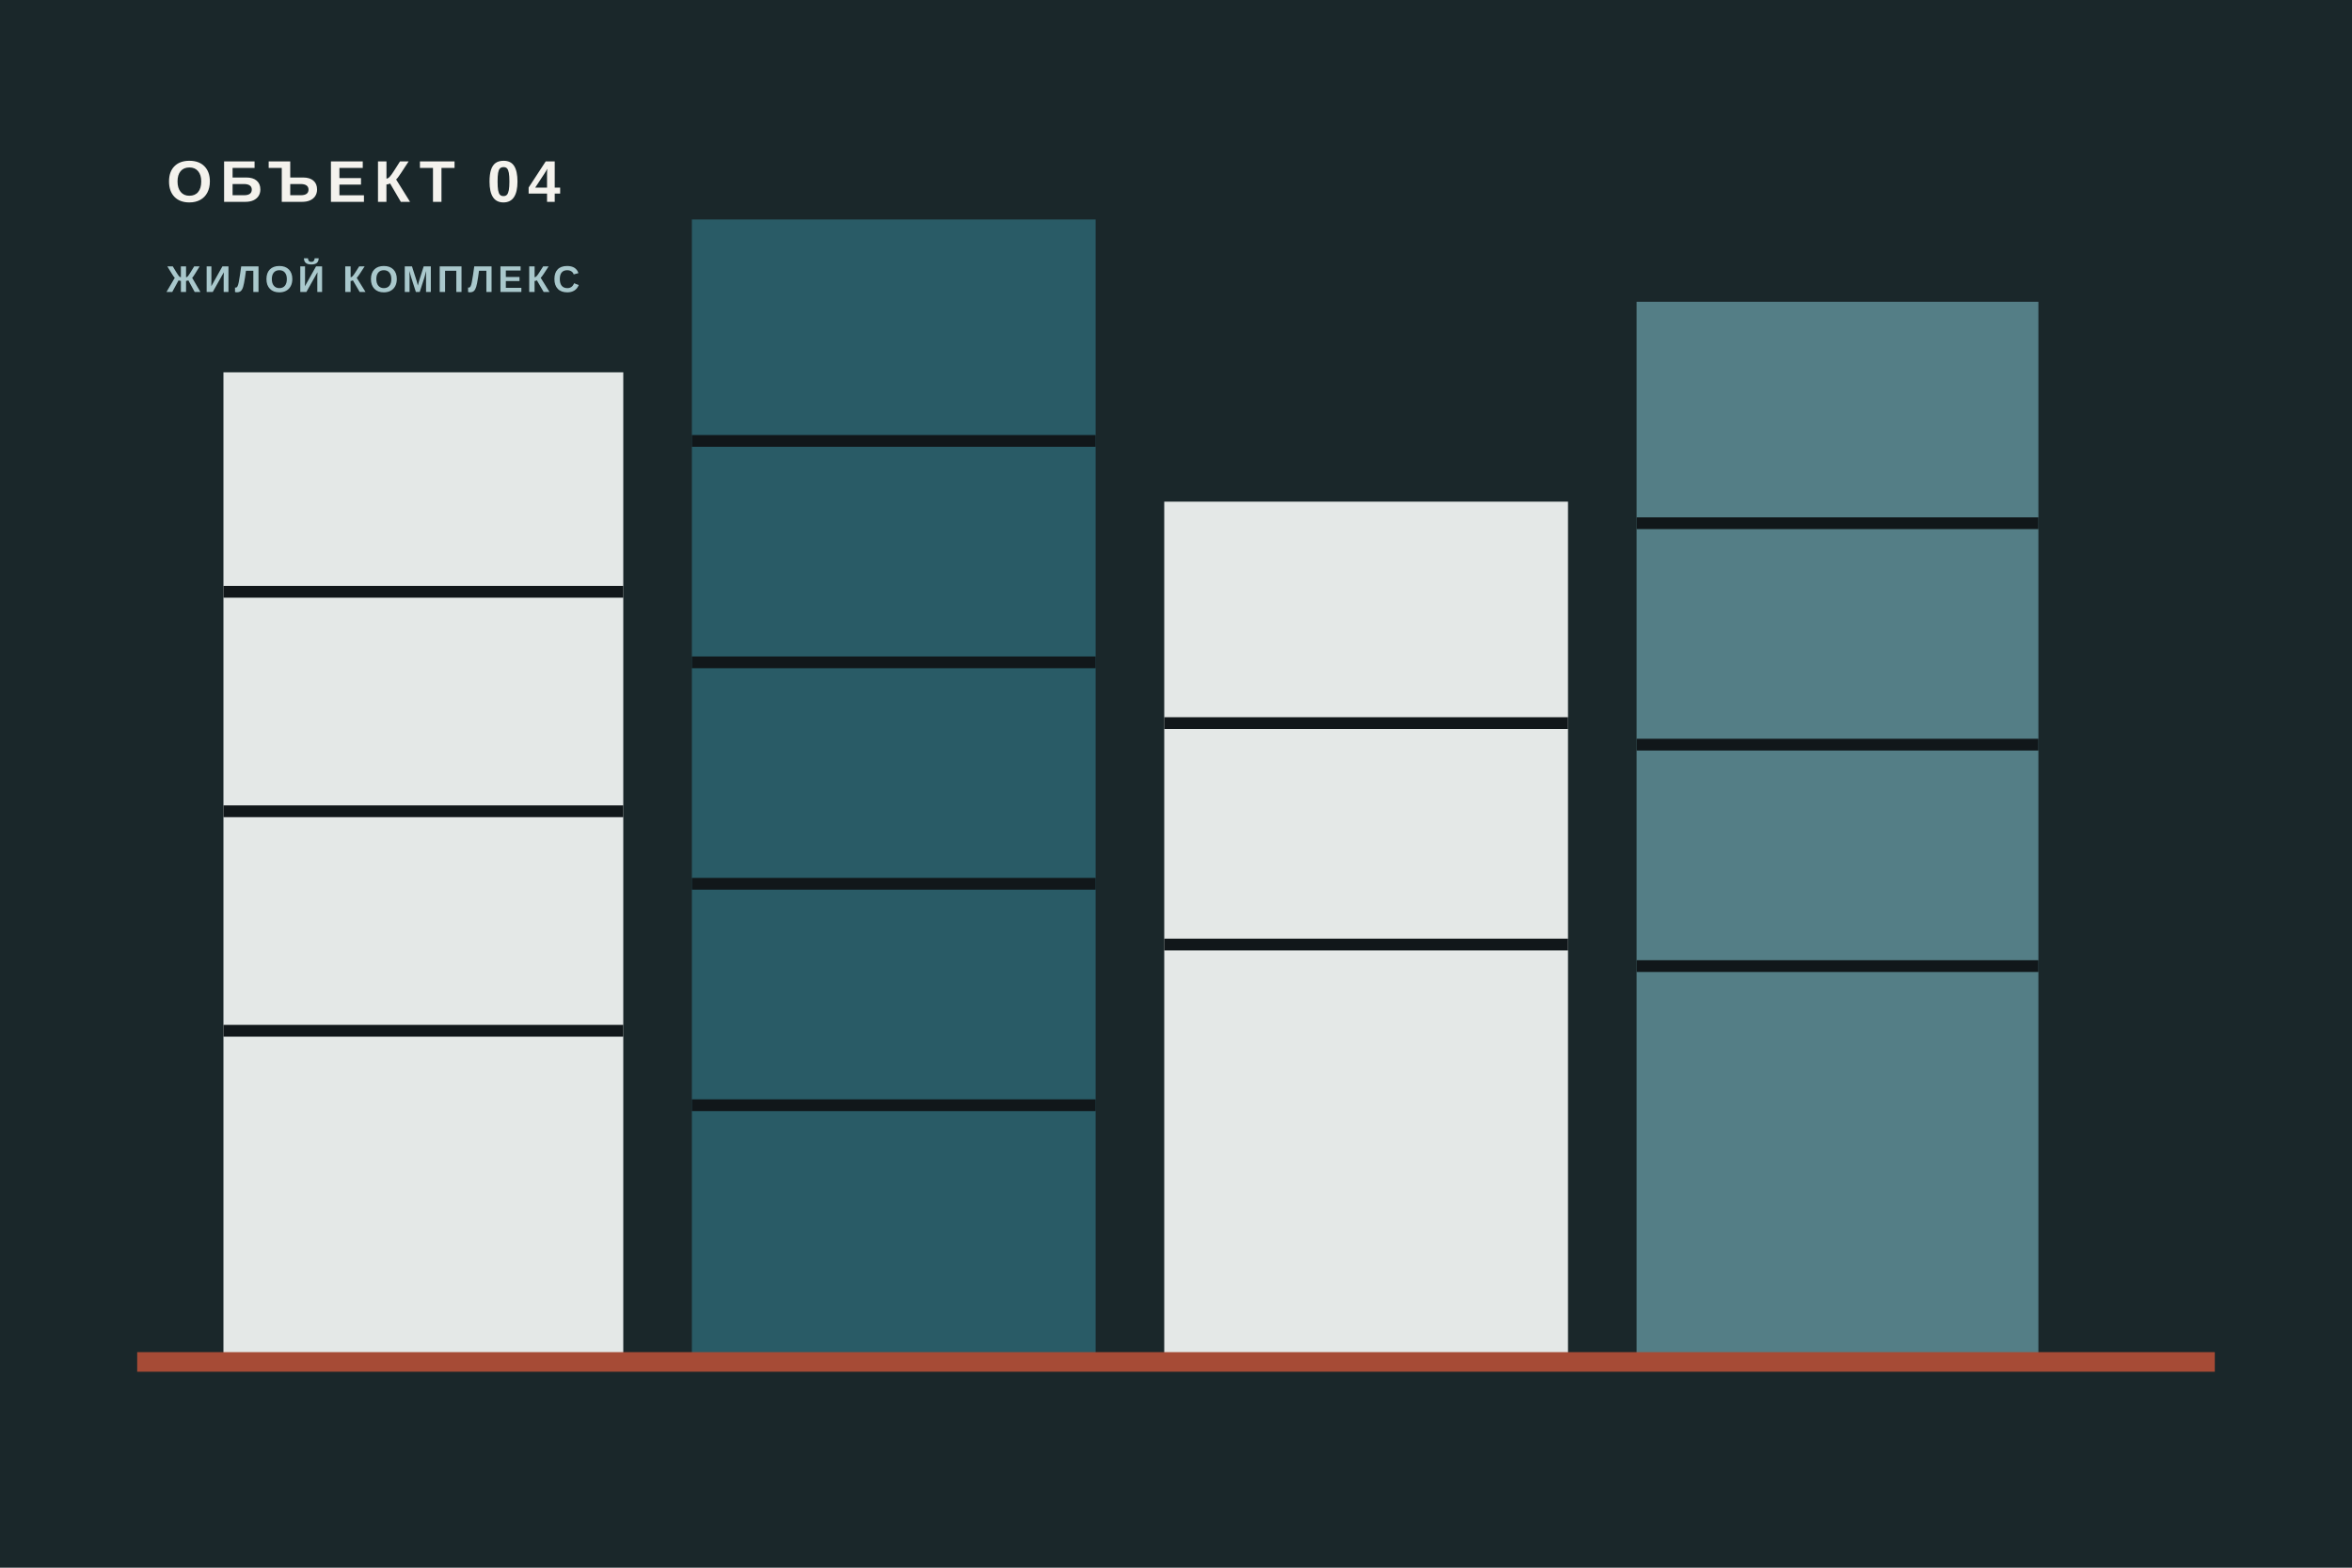
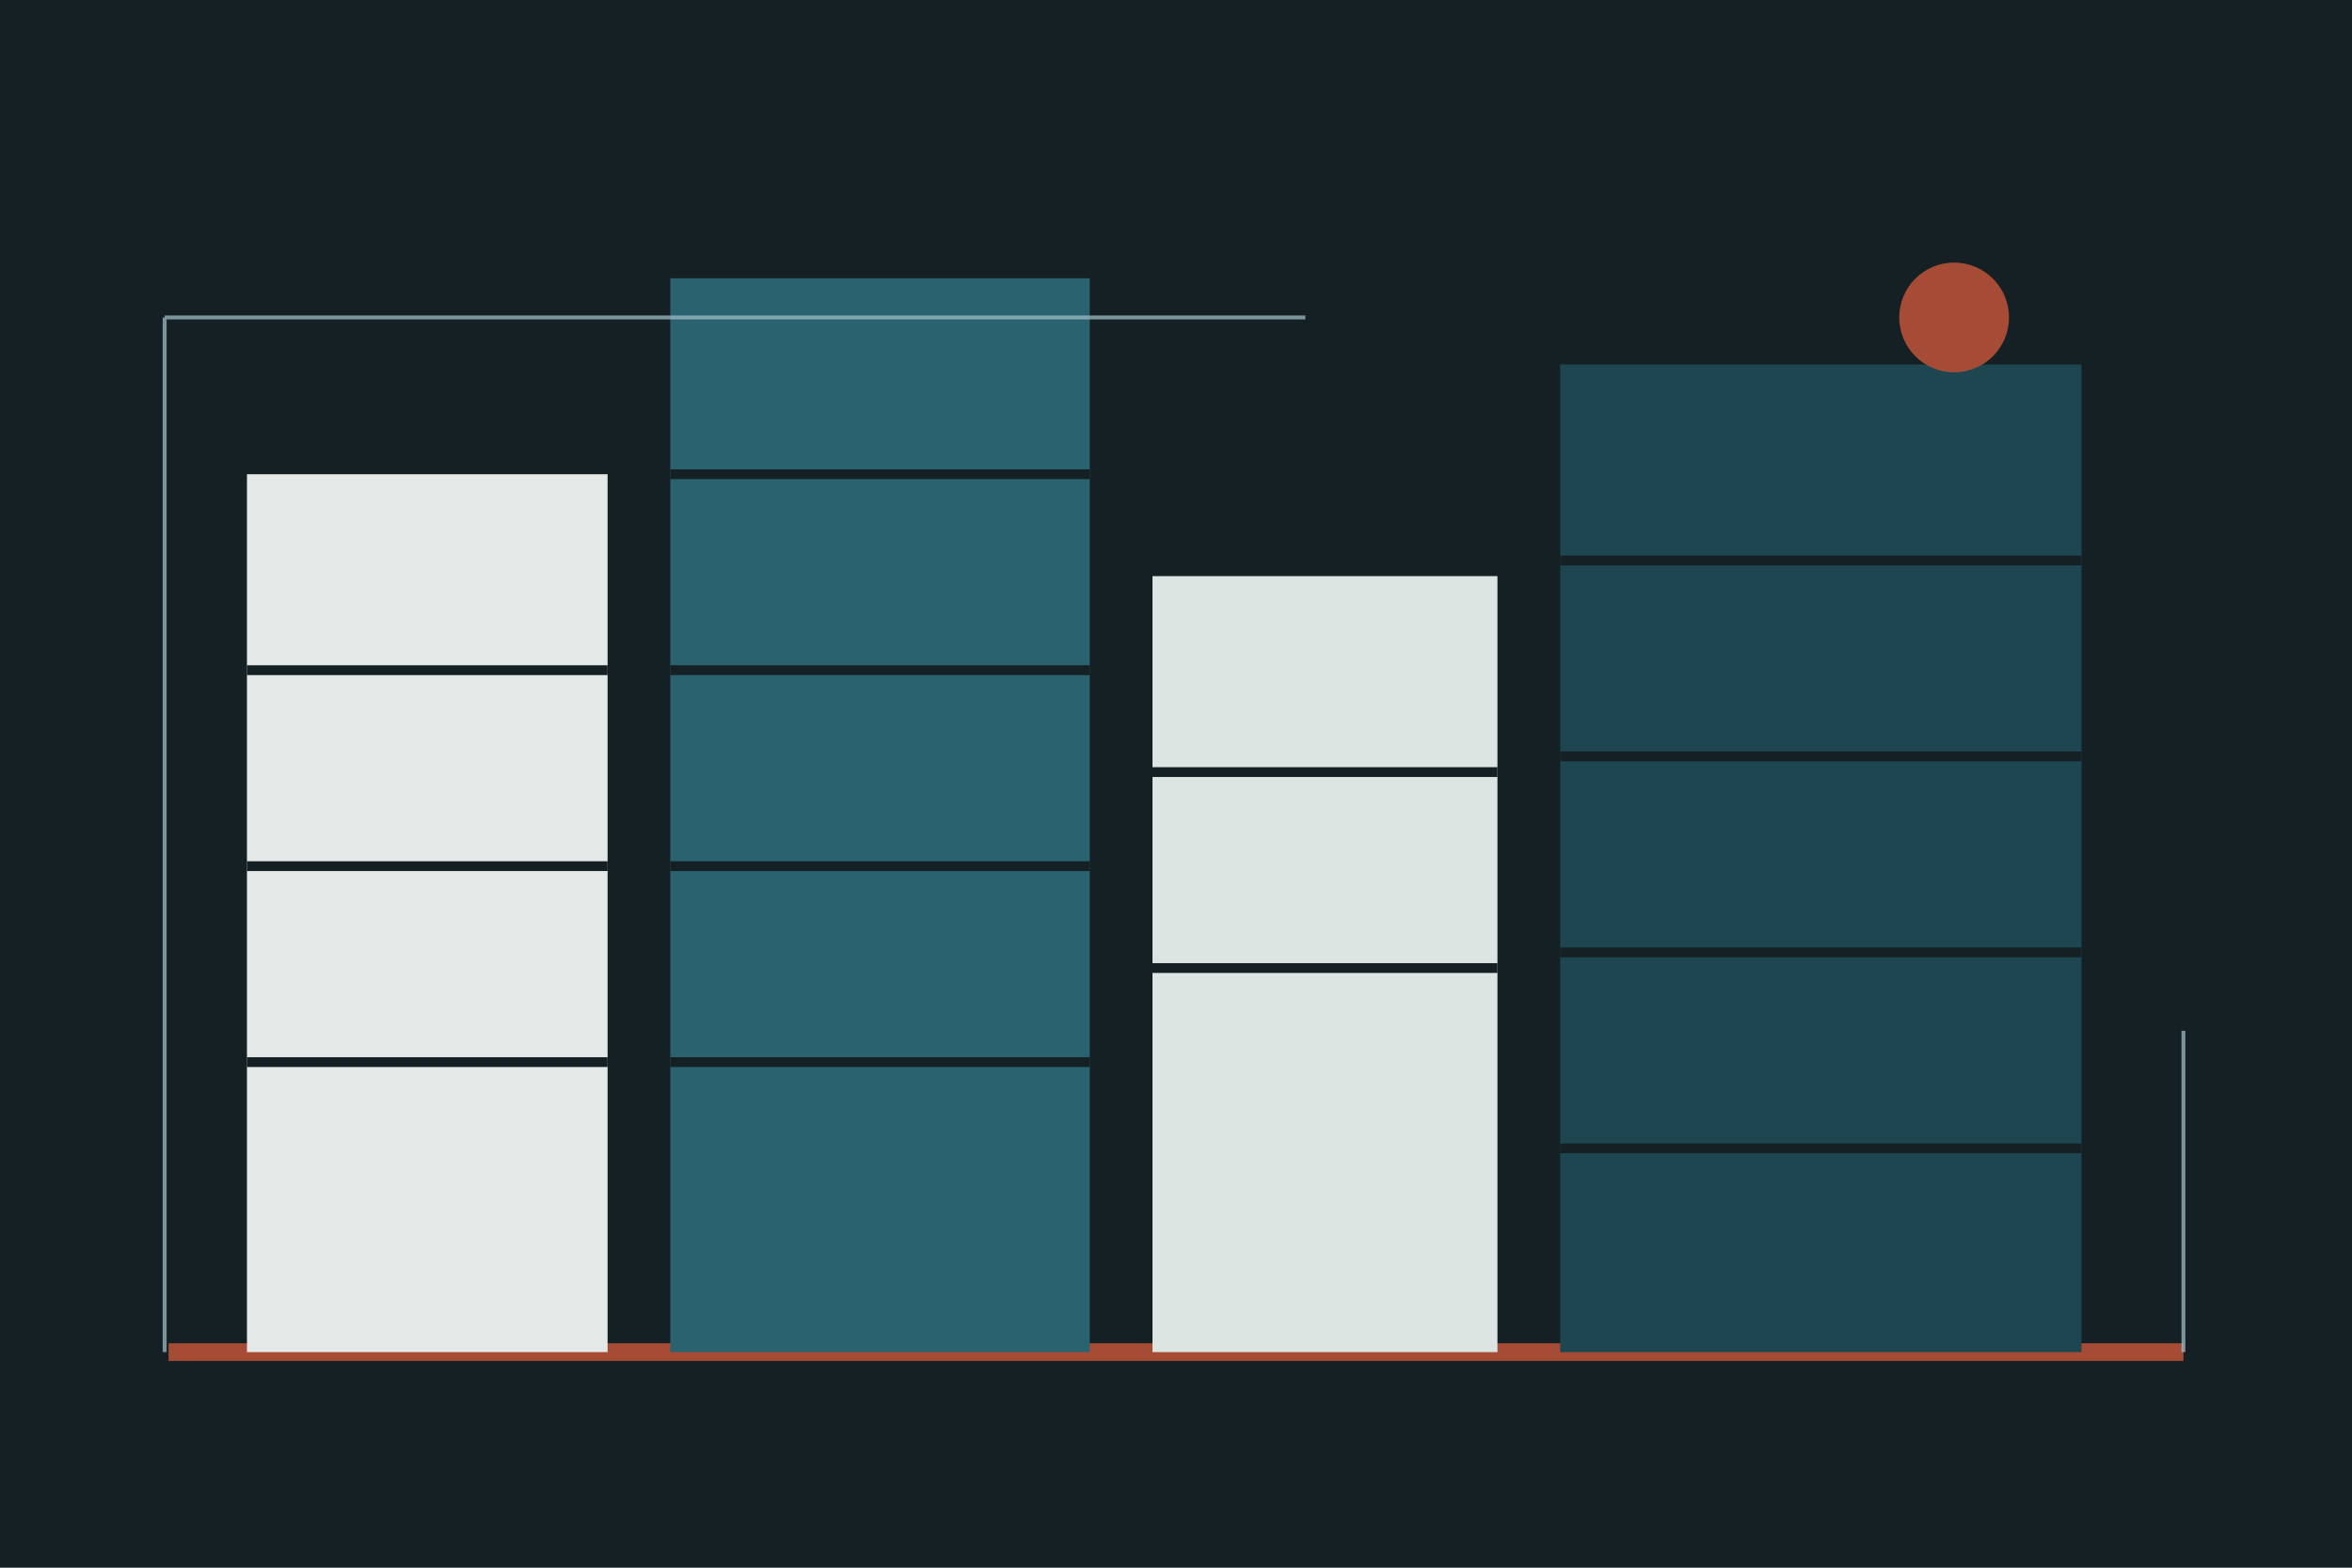
- <svg xmlns="http://www.w3.org/2000/svg" width="1200" height="800" viewBox="0 0 1200 800" fill="none">
-   <rect width="1200" height="800" fill="#1A272A" />
-   <rect x="114" y="190" width="204" height="506" fill="#E4E8E7" />
-   <rect x="353" y="112" width="206" height="584" fill="#295B66" />
-   <rect x="594" y="256" width="206" height="440" fill="#E4E8E7" />
-   <rect x="835" y="154" width="205" height="542" fill="#547E86" />
-   <path d="M114 302H318M114 414H318M114 526H318M353 225H559M353 338H559M353 451H559M353 564H559M594 369H800M594 482H800M835 267H1040M835 380H1040M835 493H1040" stroke="#11171A" stroke-width="6" />
-   <path d="M70 695H1130" stroke="#A64B36" stroke-width="10" />
-   <text x="85" y="103" fill="#F4F2ED" font-family="Arial, sans-serif" font-size="30" font-weight="700" letter-spacing="4">ОБЪЕКТ 04</text>
-   <text x="85" y="149" fill="#A9C8CC" font-family="Arial, sans-serif" font-size="19" font-weight="700" letter-spacing="2">ЖИЛОЙ КОМПЛЕКС</text>
+ <svg xmlns="http://www.w3.org/2000/svg" width="1200" height="800" viewBox="0 0 1200 800" fill="none" role="img" aria-labelledby="title desc">
+   <rect width="1200" height="800" fill="#142023" />
+   <path d="M86 690H1114" stroke="#A64B36" stroke-width="9" />
+   <rect x="126" y="242" width="184" height="448" fill="#E4E8E7" />
+   <rect x="342" y="142" width="214" height="548" fill="#2B626F" />
+   <rect x="588" y="294" width="176" height="396" fill="#DDE5E3" />
+   <rect x="796" y="186" width="266" height="504" fill="#1D4650" />
+   <path d="M126 342H310M126 442H310M126 542H310M342 242H556M342 342H556M342 442H556M342 542H556M588 394H764M588 494H764M796 286H1062M796 386H1062M796 486H1062M796 586H1062" stroke="#142023" stroke-width="5" />
+   <path d="M84 162H666M84 162V690M1114 690V526" stroke="#9FC0C7" stroke-width="2" opacity=".72" />
+   <circle cx="997" cy="162" r="28" fill="#A64B36" />
</svg>
